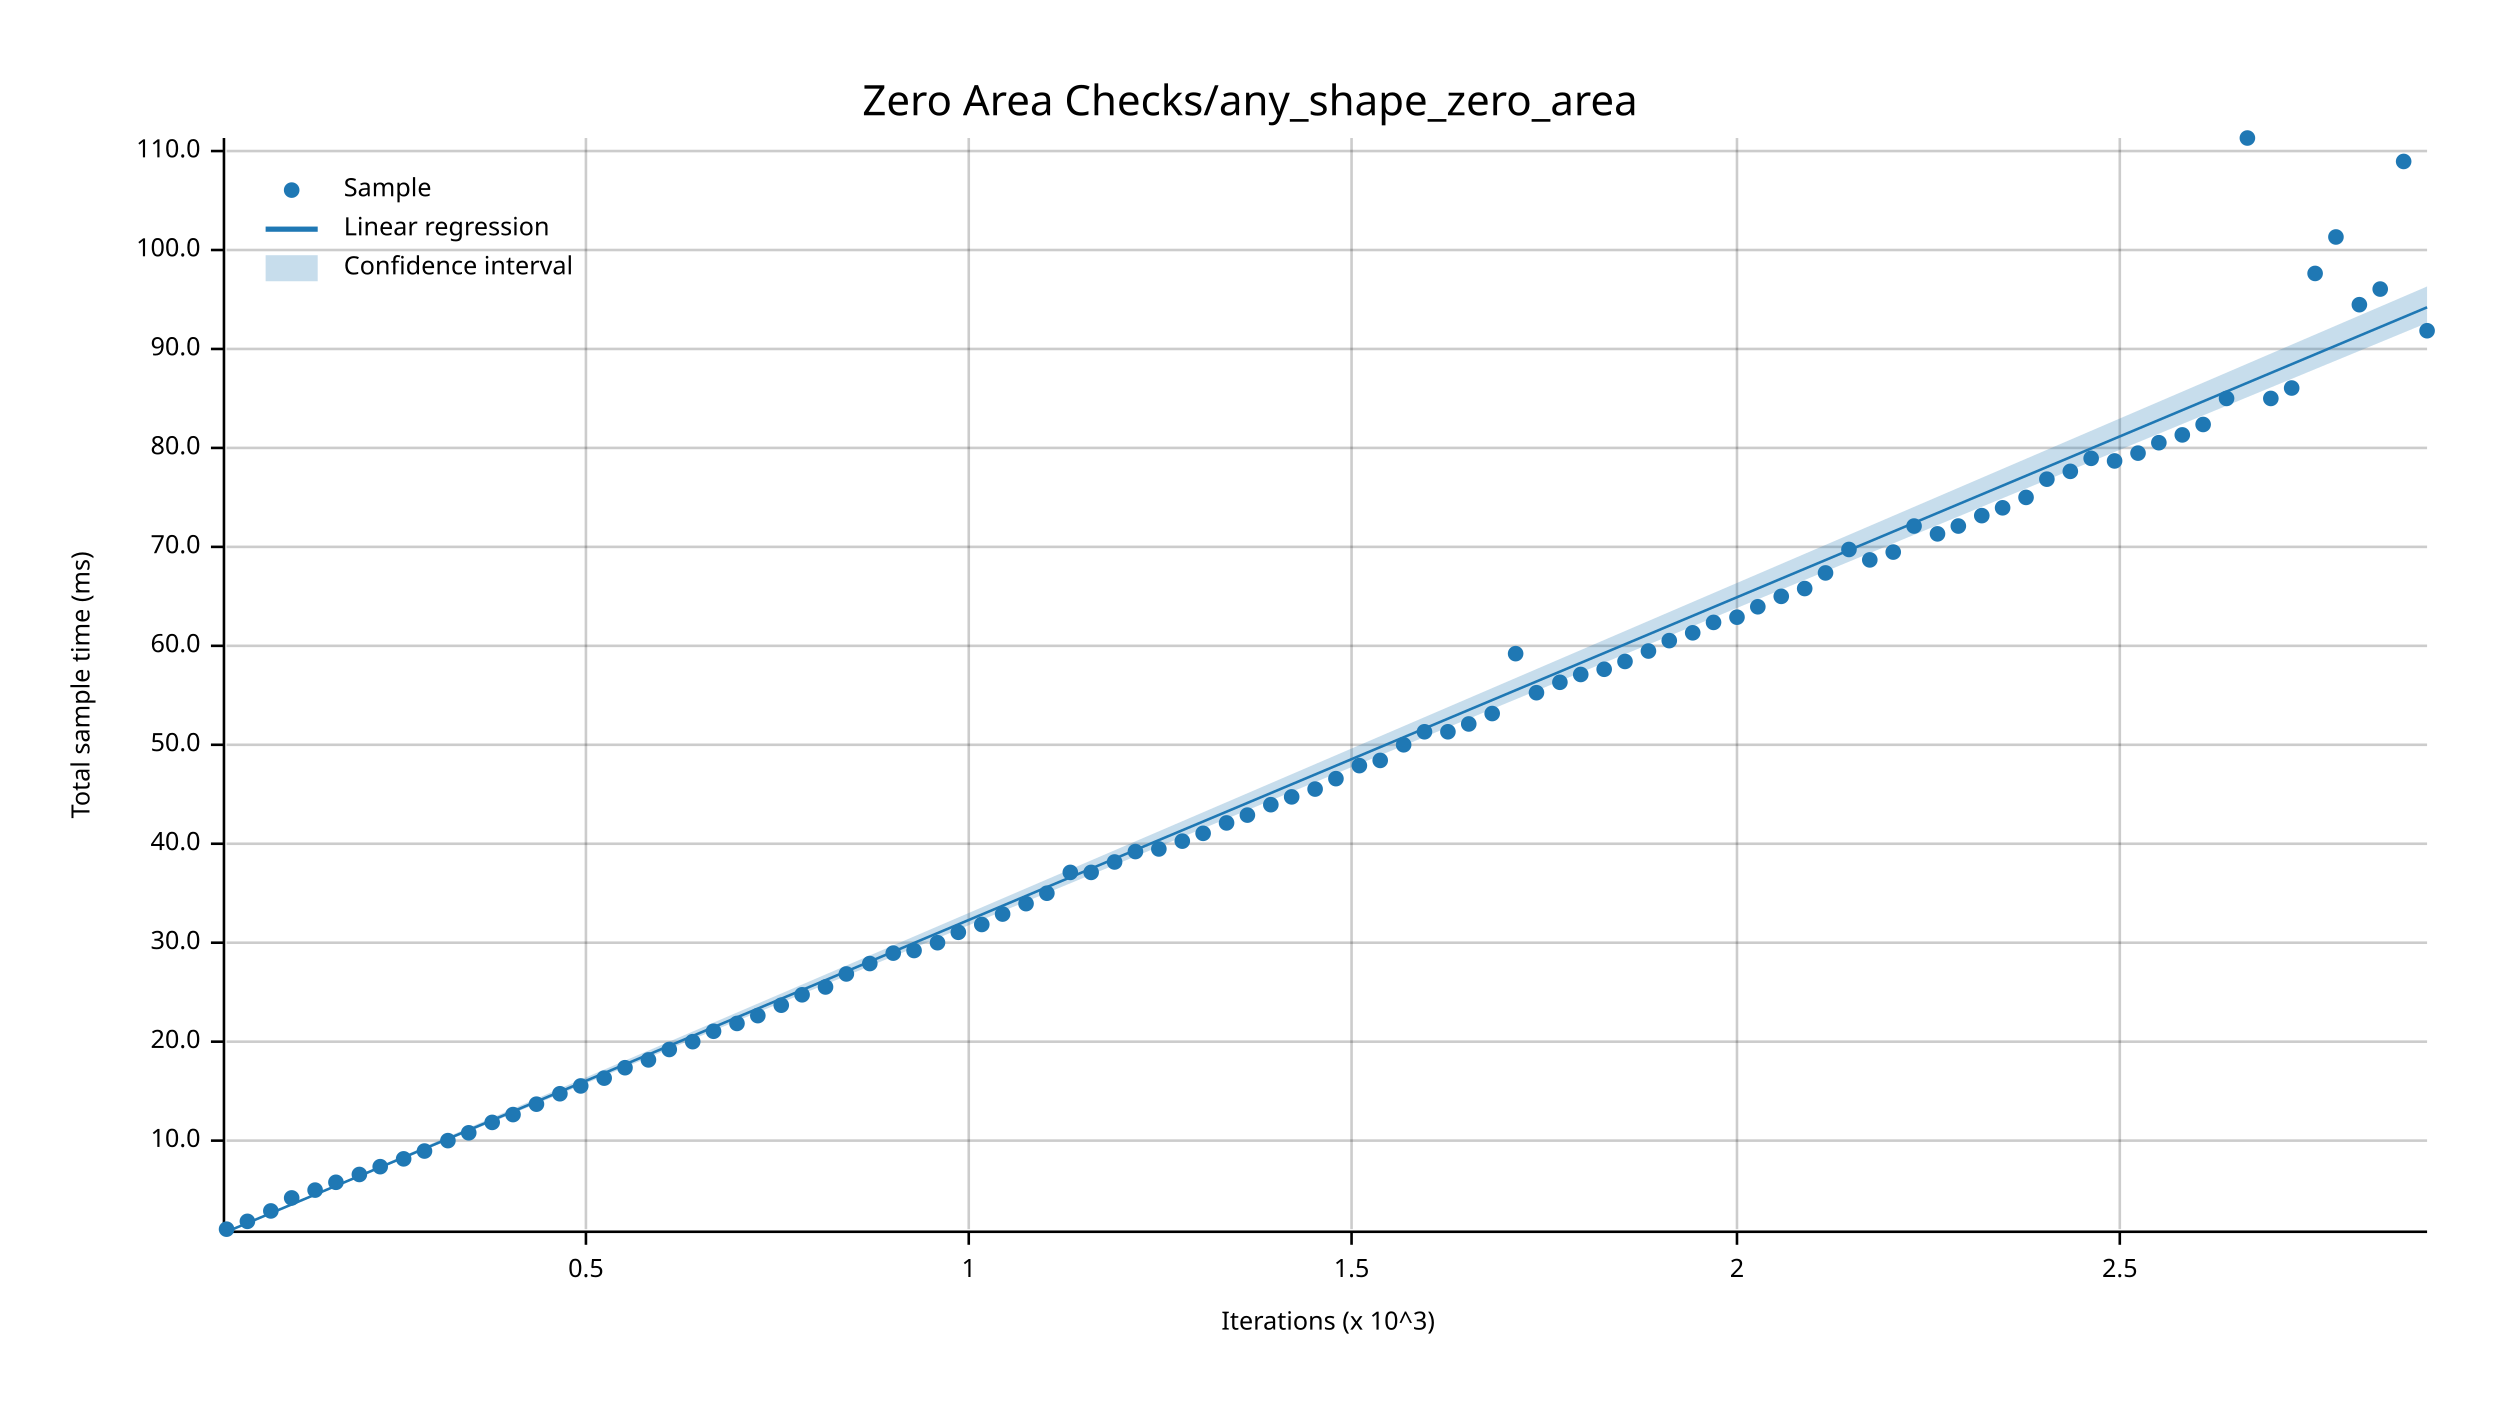
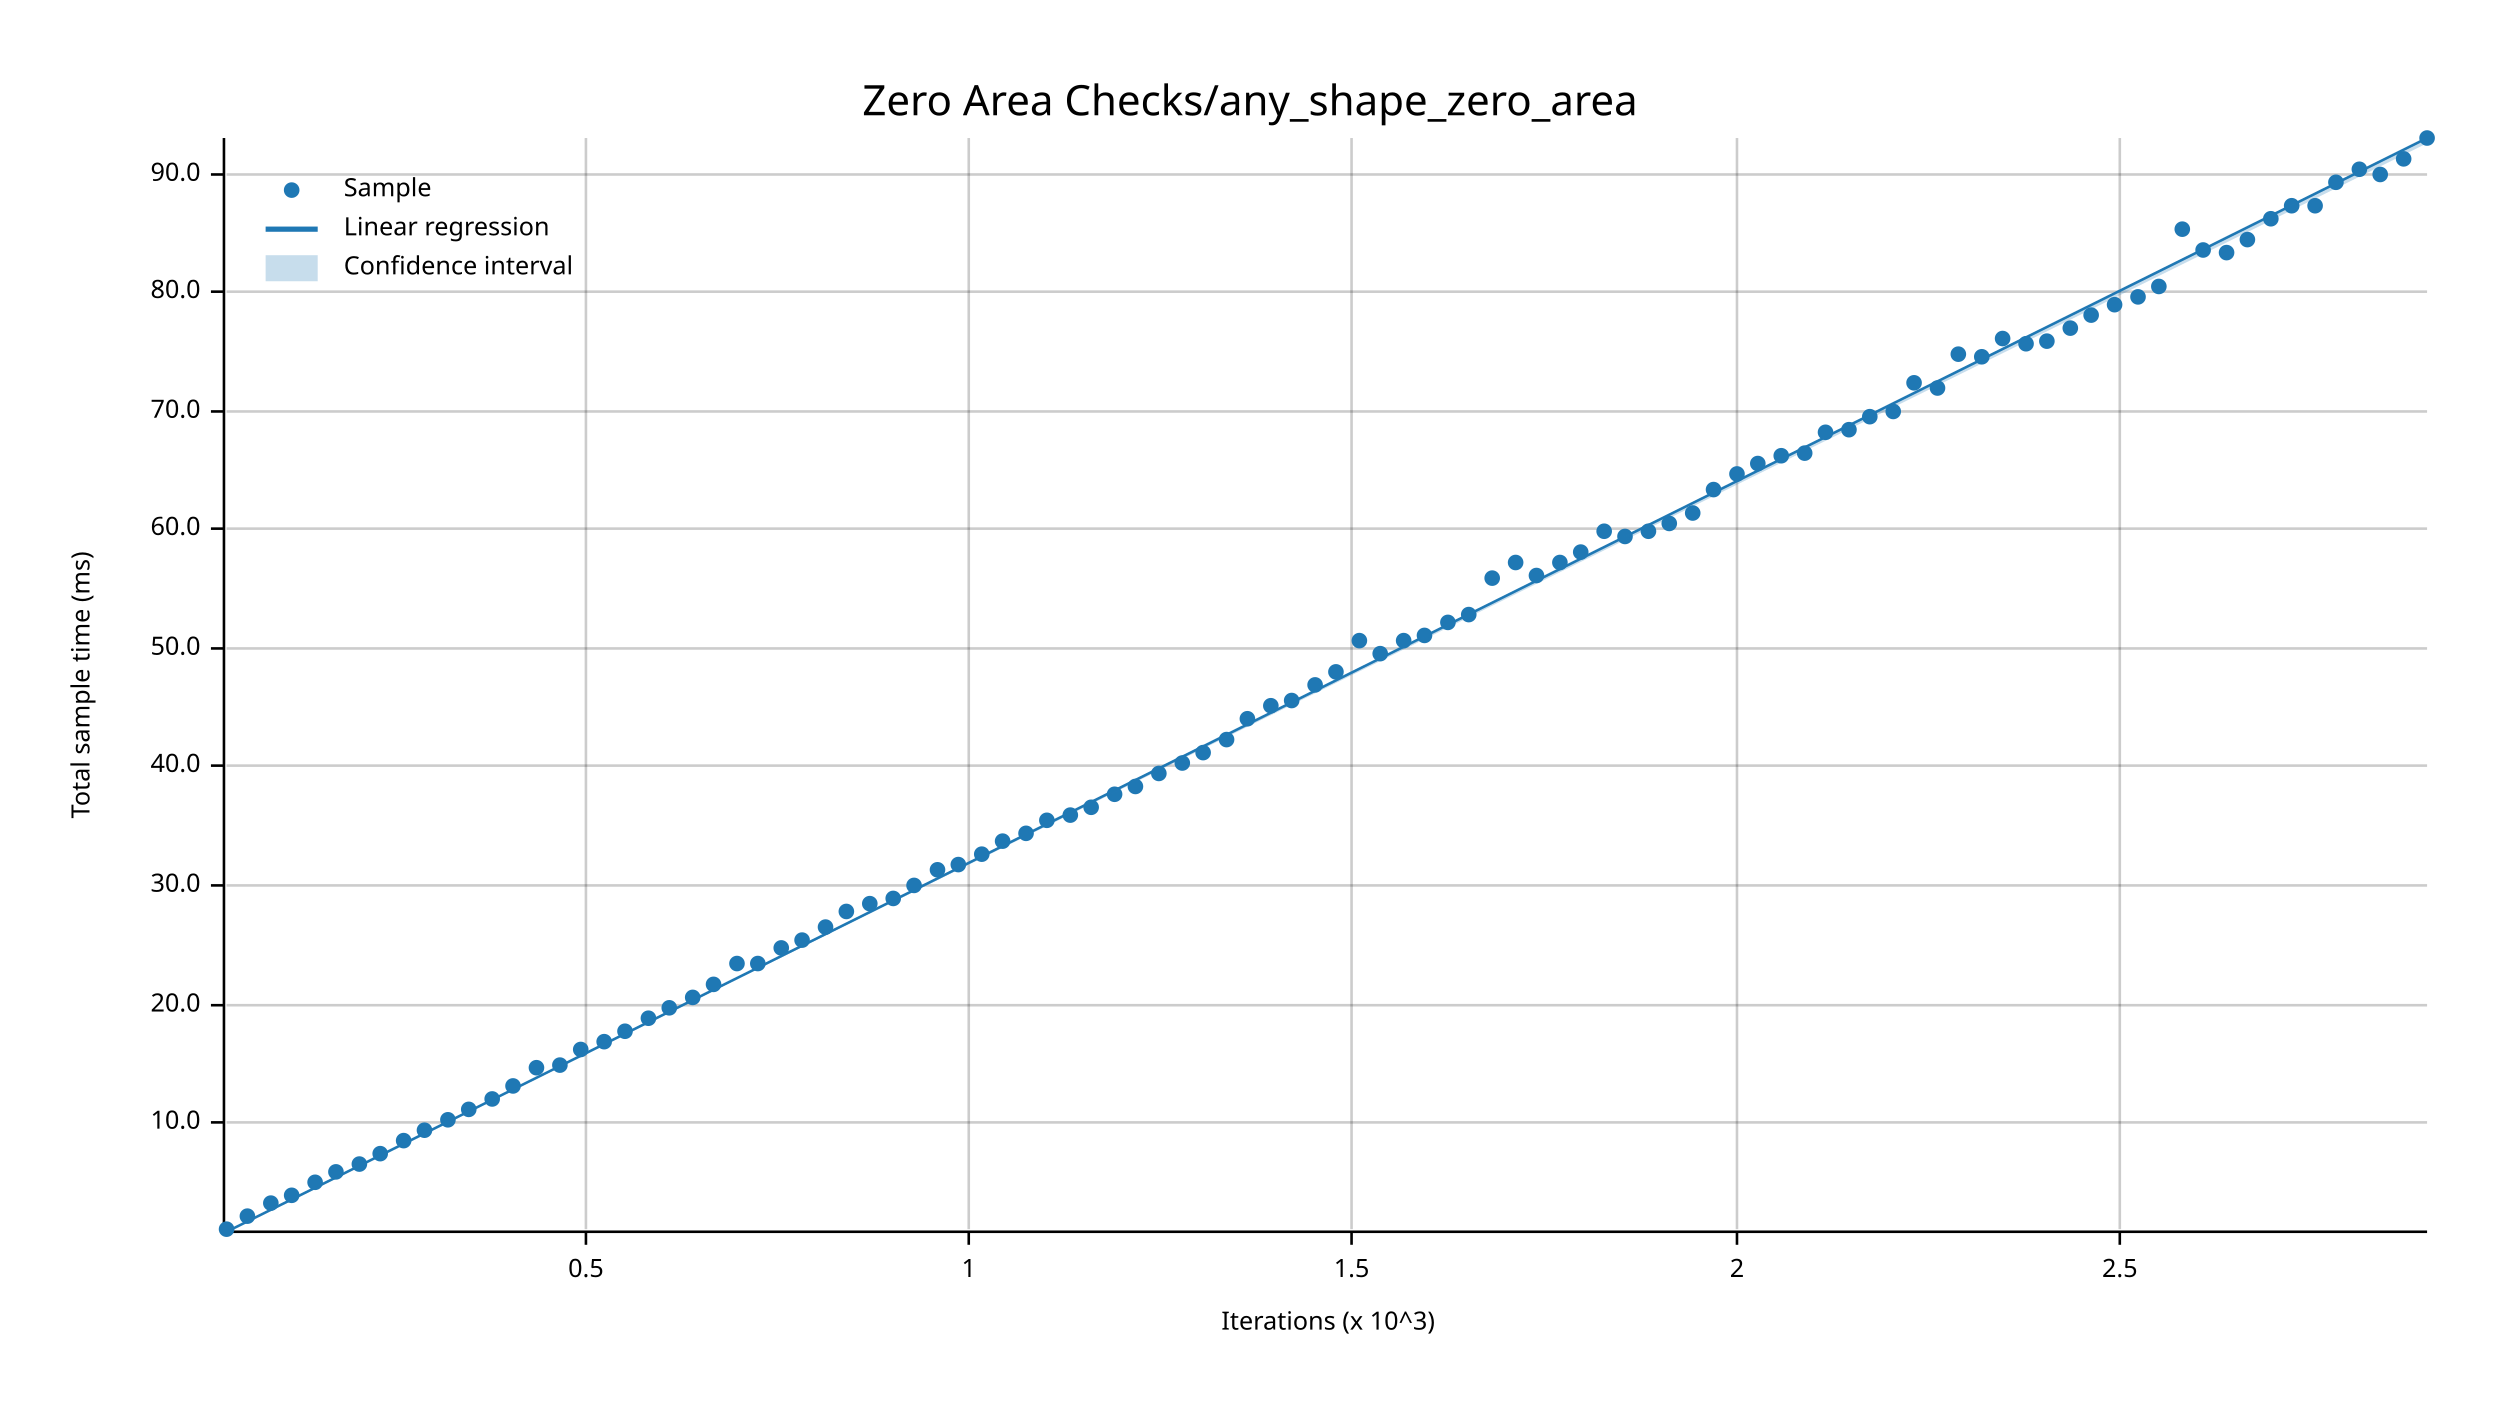
<svg xmlns="http://www.w3.org/2000/svg" width="960" height="540" viewBox="0 0 960 540">
  <text x="480" y="32" dy="0.76em" text-anchor="middle" font-family="sans-serif" font-size="16.129" opacity="1" fill="#000000">
Zero Area Checks/any_shape_zero_area
</text>
  <text x="27" y="263" dy="0.76em" text-anchor="middle" font-family="sans-serif" font-size="9.677" opacity="1" fill="#000000" transform="rotate(270, 27, 263)">
Total sample time (ms)
</text>
  <text x="510" y="513" dy="-0.5ex" text-anchor="middle" font-family="sans-serif" font-size="9.677" opacity="1" fill="#000000">
Iterations (x 10^3)
</text>
  <line opacity="0.2" stroke="#000000" stroke-width="1" x1="225" y1="472" x2="225" y2="53" />
  <line opacity="0.2" stroke="#000000" stroke-width="1" x1="372" y1="472" x2="372" y2="53" />
  <line opacity="0.2" stroke="#000000" stroke-width="1" x1="519" y1="472" x2="519" y2="53" />
  <line opacity="0.2" stroke="#000000" stroke-width="1" x1="667" y1="472" x2="667" y2="53" />
  <line opacity="0.2" stroke="#000000" stroke-width="1" x1="814" y1="472" x2="814" y2="53" />
-   <line opacity="0.2" stroke="#000000" stroke-width="1" x1="87" y1="438" x2="932" y2="438" />
-   <line opacity="0.2" stroke="#000000" stroke-width="1" x1="87" y1="400" x2="932" y2="400" />
-   <line opacity="0.2" stroke="#000000" stroke-width="1" x1="87" y1="362" x2="932" y2="362" />
-   <line opacity="0.2" stroke="#000000" stroke-width="1" x1="87" y1="324" x2="932" y2="324" />
-   <line opacity="0.2" stroke="#000000" stroke-width="1" x1="87" y1="286" x2="932" y2="286" />
-   <line opacity="0.2" stroke="#000000" stroke-width="1" x1="87" y1="248" x2="932" y2="248" />
-   <line opacity="0.2" stroke="#000000" stroke-width="1" x1="87" y1="210" x2="932" y2="210" />
-   <line opacity="0.2" stroke="#000000" stroke-width="1" x1="87" y1="172" x2="932" y2="172" />
-   <line opacity="0.2" stroke="#000000" stroke-width="1" x1="87" y1="134" x2="932" y2="134" />
-   <line opacity="0.2" stroke="#000000" stroke-width="1" x1="87" y1="96" x2="932" y2="96" />
-   <line opacity="0.2" stroke="#000000" stroke-width="1" x1="87" y1="58" x2="932" y2="58" />
+   <line opacity="0.2" stroke="#000000" stroke-width="1" x1="87" y1="431" x2="932" y2="431" />
+   <line opacity="0.2" stroke="#000000" stroke-width="1" x1="87" y1="386" x2="932" y2="386" />
+   <line opacity="0.2" stroke="#000000" stroke-width="1" x1="87" y1="340" x2="932" y2="340" />
+   <line opacity="0.2" stroke="#000000" stroke-width="1" x1="87" y1="294" x2="932" y2="294" />
+   <line opacity="0.2" stroke="#000000" stroke-width="1" x1="87" y1="249" x2="932" y2="249" />
+   <line opacity="0.2" stroke="#000000" stroke-width="1" x1="87" y1="203" x2="932" y2="203" />
+   <line opacity="0.2" stroke="#000000" stroke-width="1" x1="87" y1="158" x2="932" y2="158" />
+   <line opacity="0.2" stroke="#000000" stroke-width="1" x1="87" y1="112" x2="932" y2="112" />
+   <line opacity="0.2" stroke="#000000" stroke-width="1" x1="87" y1="67" x2="932" y2="67" />
  <polyline fill="none" opacity="1" stroke="#000000" stroke-width="1" points="86,53 86,472 " />
-   <text x="77" y="438" dy="0.5ex" text-anchor="end" font-family="sans-serif" font-size="9.677" opacity="1" fill="#000000">
+   <text x="77" y="431" dy="0.5ex" text-anchor="end" font-family="sans-serif" font-size="9.677" opacity="1" fill="#000000">
10.0
</text>
-   <polyline fill="none" opacity="1" stroke="#000000" stroke-width="1" points="81,438 86,438 " />
-   <text x="77" y="400" dy="0.5ex" text-anchor="end" font-family="sans-serif" font-size="9.677" opacity="1" fill="#000000">
+   <polyline fill="none" opacity="1" stroke="#000000" stroke-width="1" points="81,431 86,431 " />
+   <text x="77" y="386" dy="0.5ex" text-anchor="end" font-family="sans-serif" font-size="9.677" opacity="1" fill="#000000">
20.0
</text>
-   <polyline fill="none" opacity="1" stroke="#000000" stroke-width="1" points="81,400 86,400 " />
-   <text x="77" y="362" dy="0.5ex" text-anchor="end" font-family="sans-serif" font-size="9.677" opacity="1" fill="#000000">
+   <polyline fill="none" opacity="1" stroke="#000000" stroke-width="1" points="81,386 86,386 " />
+   <text x="77" y="340" dy="0.5ex" text-anchor="end" font-family="sans-serif" font-size="9.677" opacity="1" fill="#000000">
30.0
</text>
-   <polyline fill="none" opacity="1" stroke="#000000" stroke-width="1" points="81,362 86,362 " />
-   <text x="77" y="324" dy="0.5ex" text-anchor="end" font-family="sans-serif" font-size="9.677" opacity="1" fill="#000000">
+   <polyline fill="none" opacity="1" stroke="#000000" stroke-width="1" points="81,340 86,340 " />
+   <text x="77" y="294" dy="0.5ex" text-anchor="end" font-family="sans-serif" font-size="9.677" opacity="1" fill="#000000">
40.0
</text>
-   <polyline fill="none" opacity="1" stroke="#000000" stroke-width="1" points="81,324 86,324 " />
-   <text x="77" y="286" dy="0.5ex" text-anchor="end" font-family="sans-serif" font-size="9.677" opacity="1" fill="#000000">
+   <polyline fill="none" opacity="1" stroke="#000000" stroke-width="1" points="81,294 86,294 " />
+   <text x="77" y="249" dy="0.5ex" text-anchor="end" font-family="sans-serif" font-size="9.677" opacity="1" fill="#000000">
50.0
</text>
-   <polyline fill="none" opacity="1" stroke="#000000" stroke-width="1" points="81,286 86,286 " />
-   <text x="77" y="248" dy="0.5ex" text-anchor="end" font-family="sans-serif" font-size="9.677" opacity="1" fill="#000000">
+   <polyline fill="none" opacity="1" stroke="#000000" stroke-width="1" points="81,249 86,249 " />
+   <text x="77" y="203" dy="0.5ex" text-anchor="end" font-family="sans-serif" font-size="9.677" opacity="1" fill="#000000">
60.0
</text>
-   <polyline fill="none" opacity="1" stroke="#000000" stroke-width="1" points="81,248 86,248 " />
-   <text x="77" y="210" dy="0.5ex" text-anchor="end" font-family="sans-serif" font-size="9.677" opacity="1" fill="#000000">
+   <polyline fill="none" opacity="1" stroke="#000000" stroke-width="1" points="81,203 86,203 " />
+   <text x="77" y="158" dy="0.5ex" text-anchor="end" font-family="sans-serif" font-size="9.677" opacity="1" fill="#000000">
70.0
</text>
-   <polyline fill="none" opacity="1" stroke="#000000" stroke-width="1" points="81,210 86,210 " />
-   <text x="77" y="172" dy="0.5ex" text-anchor="end" font-family="sans-serif" font-size="9.677" opacity="1" fill="#000000">
+   <polyline fill="none" opacity="1" stroke="#000000" stroke-width="1" points="81,158 86,158 " />
+   <text x="77" y="112" dy="0.5ex" text-anchor="end" font-family="sans-serif" font-size="9.677" opacity="1" fill="#000000">
80.0
</text>
-   <polyline fill="none" opacity="1" stroke="#000000" stroke-width="1" points="81,172 86,172 " />
-   <text x="77" y="134" dy="0.5ex" text-anchor="end" font-family="sans-serif" font-size="9.677" opacity="1" fill="#000000">
+   <polyline fill="none" opacity="1" stroke="#000000" stroke-width="1" points="81,112 86,112 " />
+   <text x="77" y="67" dy="0.5ex" text-anchor="end" font-family="sans-serif" font-size="9.677" opacity="1" fill="#000000">
90.0
</text>
-   <polyline fill="none" opacity="1" stroke="#000000" stroke-width="1" points="81,134 86,134 " />
-   <text x="77" y="96" dy="0.5ex" text-anchor="end" font-family="sans-serif" font-size="9.677" opacity="1" fill="#000000">
- 100.0
- </text>
-   <polyline fill="none" opacity="1" stroke="#000000" stroke-width="1" points="81,96 86,96 " />
-   <text x="77" y="58" dy="0.5ex" text-anchor="end" font-family="sans-serif" font-size="9.677" opacity="1" fill="#000000">
- 110.0
- </text>
-   <polyline fill="none" opacity="1" stroke="#000000" stroke-width="1" points="81,58 86,58 " />
+   <polyline fill="none" opacity="1" stroke="#000000" stroke-width="1" points="81,67 86,67 " />
  <polyline fill="none" opacity="1" stroke="#000000" stroke-width="1" points="87,473 932,473 " />
  <text x="225" y="483" dy="0.76em" text-anchor="middle" font-family="sans-serif" font-size="9.677" opacity="1" fill="#000000">
0.5
</text>
  <polyline fill="none" opacity="1" stroke="#000000" stroke-width="1" points="225,473 225,478 " />
  <text x="372" y="483" dy="0.76em" text-anchor="middle" font-family="sans-serif" font-size="9.677" opacity="1" fill="#000000">
1
</text>
  <polyline fill="none" opacity="1" stroke="#000000" stroke-width="1" points="372,473 372,478 " />
  <text x="519" y="483" dy="0.76em" text-anchor="middle" font-family="sans-serif" font-size="9.677" opacity="1" fill="#000000">
1.5
</text>
  <polyline fill="none" opacity="1" stroke="#000000" stroke-width="1" points="519,473 519,478 " />
  <text x="667" y="483" dy="0.76em" text-anchor="middle" font-family="sans-serif" font-size="9.677" opacity="1" fill="#000000">
2
</text>
  <polyline fill="none" opacity="1" stroke="#000000" stroke-width="1" points="667,473 667,478 " />
  <text x="814" y="483" dy="0.76em" text-anchor="middle" font-family="sans-serif" font-size="9.677" opacity="1" fill="#000000">
2.5
</text>
  <polyline fill="none" opacity="1" stroke="#000000" stroke-width="1" points="814,473 814,478 " />
  <circle cx="87" cy="472" r="3" opacity="1" fill="#1F78B4" stroke="none" stroke-width="1" />
-   <circle cx="95" cy="469" r="3" opacity="1" fill="#1F78B4" stroke="none" stroke-width="1" />
-   <circle cx="104" cy="465" r="3" opacity="1" fill="#1F78B4" stroke="none" stroke-width="1" />
-   <circle cx="112" cy="460" r="3" opacity="1" fill="#1F78B4" stroke="none" stroke-width="1" />
-   <circle cx="121" cy="457" r="3" opacity="1" fill="#1F78B4" stroke="none" stroke-width="1" />
-   <circle cx="129" cy="454" r="3" opacity="1" fill="#1F78B4" stroke="none" stroke-width="1" />
-   <circle cx="138" cy="451" r="3" opacity="1" fill="#1F78B4" stroke="none" stroke-width="1" />
-   <circle cx="146" cy="448" r="3" opacity="1" fill="#1F78B4" stroke="none" stroke-width="1" />
-   <circle cx="155" cy="445" r="3" opacity="1" fill="#1F78B4" stroke="none" stroke-width="1" />
-   <circle cx="163" cy="442" r="3" opacity="1" fill="#1F78B4" stroke="none" stroke-width="1" />
-   <circle cx="172" cy="438" r="3" opacity="1" fill="#1F78B4" stroke="none" stroke-width="1" />
-   <circle cx="180" cy="435" r="3" opacity="1" fill="#1F78B4" stroke="none" stroke-width="1" />
-   <circle cx="189" cy="431" r="3" opacity="1" fill="#1F78B4" stroke="none" stroke-width="1" />
-   <circle cx="197" cy="428" r="3" opacity="1" fill="#1F78B4" stroke="none" stroke-width="1" />
-   <circle cx="206" cy="424" r="3" opacity="1" fill="#1F78B4" stroke="none" stroke-width="1" />
-   <circle cx="215" cy="420" r="3" opacity="1" fill="#1F78B4" stroke="none" stroke-width="1" />
-   <circle cx="223" cy="417" r="3" opacity="1" fill="#1F78B4" stroke="none" stroke-width="1" />
-   <circle cx="232" cy="414" r="3" opacity="1" fill="#1F78B4" stroke="none" stroke-width="1" />
-   <circle cx="240" cy="410" r="3" opacity="1" fill="#1F78B4" stroke="none" stroke-width="1" />
-   <circle cx="249" cy="407" r="3" opacity="1" fill="#1F78B4" stroke="none" stroke-width="1" />
-   <circle cx="257" cy="403" r="3" opacity="1" fill="#1F78B4" stroke="none" stroke-width="1" />
-   <circle cx="266" cy="400" r="3" opacity="1" fill="#1F78B4" stroke="none" stroke-width="1" />
-   <circle cx="274" cy="396" r="3" opacity="1" fill="#1F78B4" stroke="none" stroke-width="1" />
-   <circle cx="283" cy="393" r="3" opacity="1" fill="#1F78B4" stroke="none" stroke-width="1" />
-   <circle cx="291" cy="390" r="3" opacity="1" fill="#1F78B4" stroke="none" stroke-width="1" />
-   <circle cx="300" cy="386" r="3" opacity="1" fill="#1F78B4" stroke="none" stroke-width="1" />
-   <circle cx="308" cy="382" r="3" opacity="1" fill="#1F78B4" stroke="none" stroke-width="1" />
-   <circle cx="317" cy="379" r="3" opacity="1" fill="#1F78B4" stroke="none" stroke-width="1" />
-   <circle cx="325" cy="374" r="3" opacity="1" fill="#1F78B4" stroke="none" stroke-width="1" />
-   <circle cx="334" cy="370" r="3" opacity="1" fill="#1F78B4" stroke="none" stroke-width="1" />
-   <circle cx="343" cy="366" r="3" opacity="1" fill="#1F78B4" stroke="none" stroke-width="1" />
-   <circle cx="351" cy="365" r="3" opacity="1" fill="#1F78B4" stroke="none" stroke-width="1" />
-   <circle cx="360" cy="362" r="3" opacity="1" fill="#1F78B4" stroke="none" stroke-width="1" />
-   <circle cx="368" cy="358" r="3" opacity="1" fill="#1F78B4" stroke="none" stroke-width="1" />
-   <circle cx="377" cy="355" r="3" opacity="1" fill="#1F78B4" stroke="none" stroke-width="1" />
-   <circle cx="385" cy="351" r="3" opacity="1" fill="#1F78B4" stroke="none" stroke-width="1" />
-   <circle cx="394" cy="347" r="3" opacity="1" fill="#1F78B4" stroke="none" stroke-width="1" />
-   <circle cx="402" cy="343" r="3" opacity="1" fill="#1F78B4" stroke="none" stroke-width="1" />
-   <circle cx="411" cy="335" r="3" opacity="1" fill="#1F78B4" stroke="none" stroke-width="1" />
-   <circle cx="419" cy="335" r="3" opacity="1" fill="#1F78B4" stroke="none" stroke-width="1" />
-   <circle cx="428" cy="331" r="3" opacity="1" fill="#1F78B4" stroke="none" stroke-width="1" />
-   <circle cx="436" cy="327" r="3" opacity="1" fill="#1F78B4" stroke="none" stroke-width="1" />
-   <circle cx="445" cy="326" r="3" opacity="1" fill="#1F78B4" stroke="none" stroke-width="1" />
-   <circle cx="454" cy="323" r="3" opacity="1" fill="#1F78B4" stroke="none" stroke-width="1" />
-   <circle cx="462" cy="320" r="3" opacity="1" fill="#1F78B4" stroke="none" stroke-width="1" />
-   <circle cx="471" cy="316" r="3" opacity="1" fill="#1F78B4" stroke="none" stroke-width="1" />
-   <circle cx="479" cy="313" r="3" opacity="1" fill="#1F78B4" stroke="none" stroke-width="1" />
-   <circle cx="488" cy="309" r="3" opacity="1" fill="#1F78B4" stroke="none" stroke-width="1" />
-   <circle cx="496" cy="306" r="3" opacity="1" fill="#1F78B4" stroke="none" stroke-width="1" />
-   <circle cx="505" cy="303" r="3" opacity="1" fill="#1F78B4" stroke="none" stroke-width="1" />
-   <circle cx="513" cy="299" r="3" opacity="1" fill="#1F78B4" stroke="none" stroke-width="1" />
-   <circle cx="522" cy="294" r="3" opacity="1" fill="#1F78B4" stroke="none" stroke-width="1" />
-   <circle cx="530" cy="292" r="3" opacity="1" fill="#1F78B4" stroke="none" stroke-width="1" />
-   <circle cx="539" cy="286" r="3" opacity="1" fill="#1F78B4" stroke="none" stroke-width="1" />
-   <circle cx="547" cy="281" r="3" opacity="1" fill="#1F78B4" stroke="none" stroke-width="1" />
-   <circle cx="556" cy="281" r="3" opacity="1" fill="#1F78B4" stroke="none" stroke-width="1" />
-   <circle cx="564" cy="278" r="3" opacity="1" fill="#1F78B4" stroke="none" stroke-width="1" />
-   <circle cx="573" cy="274" r="3" opacity="1" fill="#1F78B4" stroke="none" stroke-width="1" />
-   <circle cx="582" cy="251" r="3" opacity="1" fill="#1F78B4" stroke="none" stroke-width="1" />
-   <circle cx="590" cy="266" r="3" opacity="1" fill="#1F78B4" stroke="none" stroke-width="1" />
-   <circle cx="599" cy="262" r="3" opacity="1" fill="#1F78B4" stroke="none" stroke-width="1" />
-   <circle cx="607" cy="259" r="3" opacity="1" fill="#1F78B4" stroke="none" stroke-width="1" />
-   <circle cx="616" cy="257" r="3" opacity="1" fill="#1F78B4" stroke="none" stroke-width="1" />
-   <circle cx="624" cy="254" r="3" opacity="1" fill="#1F78B4" stroke="none" stroke-width="1" />
-   <circle cx="633" cy="250" r="3" opacity="1" fill="#1F78B4" stroke="none" stroke-width="1" />
-   <circle cx="641" cy="246" r="3" opacity="1" fill="#1F78B4" stroke="none" stroke-width="1" />
-   <circle cx="650" cy="243" r="3" opacity="1" fill="#1F78B4" stroke="none" stroke-width="1" />
-   <circle cx="658" cy="239" r="3" opacity="1" fill="#1F78B4" stroke="none" stroke-width="1" />
-   <circle cx="667" cy="237" r="3" opacity="1" fill="#1F78B4" stroke="none" stroke-width="1" />
-   <circle cx="675" cy="233" r="3" opacity="1" fill="#1F78B4" stroke="none" stroke-width="1" />
-   <circle cx="684" cy="229" r="3" opacity="1" fill="#1F78B4" stroke="none" stroke-width="1" />
-   <circle cx="693" cy="226" r="3" opacity="1" fill="#1F78B4" stroke="none" stroke-width="1" />
-   <circle cx="701" cy="220" r="3" opacity="1" fill="#1F78B4" stroke="none" stroke-width="1" />
-   <circle cx="710" cy="211" r="3" opacity="1" fill="#1F78B4" stroke="none" stroke-width="1" />
-   <circle cx="718" cy="215" r="3" opacity="1" fill="#1F78B4" stroke="none" stroke-width="1" />
-   <circle cx="727" cy="212" r="3" opacity="1" fill="#1F78B4" stroke="none" stroke-width="1" />
-   <circle cx="735" cy="202" r="3" opacity="1" fill="#1F78B4" stroke="none" stroke-width="1" />
-   <circle cx="744" cy="205" r="3" opacity="1" fill="#1F78B4" stroke="none" stroke-width="1" />
-   <circle cx="752" cy="202" r="3" opacity="1" fill="#1F78B4" stroke="none" stroke-width="1" />
-   <circle cx="761" cy="198" r="3" opacity="1" fill="#1F78B4" stroke="none" stroke-width="1" />
-   <circle cx="769" cy="195" r="3" opacity="1" fill="#1F78B4" stroke="none" stroke-width="1" />
-   <circle cx="778" cy="191" r="3" opacity="1" fill="#1F78B4" stroke="none" stroke-width="1" />
-   <circle cx="786" cy="184" r="3" opacity="1" fill="#1F78B4" stroke="none" stroke-width="1" />
-   <circle cx="795" cy="181" r="3" opacity="1" fill="#1F78B4" stroke="none" stroke-width="1" />
-   <circle cx="803" cy="176" r="3" opacity="1" fill="#1F78B4" stroke="none" stroke-width="1" />
-   <circle cx="812" cy="177" r="3" opacity="1" fill="#1F78B4" stroke="none" stroke-width="1" />
-   <circle cx="821" cy="174" r="3" opacity="1" fill="#1F78B4" stroke="none" stroke-width="1" />
-   <circle cx="829" cy="170" r="3" opacity="1" fill="#1F78B4" stroke="none" stroke-width="1" />
-   <circle cx="838" cy="167" r="3" opacity="1" fill="#1F78B4" stroke="none" stroke-width="1" />
-   <circle cx="846" cy="163" r="3" opacity="1" fill="#1F78B4" stroke="none" stroke-width="1" />
-   <circle cx="855" cy="153" r="3" opacity="1" fill="#1F78B4" stroke="none" stroke-width="1" />
-   <circle cx="863" cy="53" r="3" opacity="1" fill="#1F78B4" stroke="none" stroke-width="1" />
-   <circle cx="872" cy="153" r="3" opacity="1" fill="#1F78B4" stroke="none" stroke-width="1" />
-   <circle cx="880" cy="149" r="3" opacity="1" fill="#1F78B4" stroke="none" stroke-width="1" />
-   <circle cx="889" cy="105" r="3" opacity="1" fill="#1F78B4" stroke="none" stroke-width="1" />
-   <circle cx="897" cy="91" r="3" opacity="1" fill="#1F78B4" stroke="none" stroke-width="1" />
-   <circle cx="906" cy="117" r="3" opacity="1" fill="#1F78B4" stroke="none" stroke-width="1" />
-   <circle cx="914" cy="111" r="3" opacity="1" fill="#1F78B4" stroke="none" stroke-width="1" />
-   <circle cx="923" cy="62" r="3" opacity="1" fill="#1F78B4" stroke="none" stroke-width="1" />
-   <circle cx="932" cy="127" r="3" opacity="1" fill="#1F78B4" stroke="none" stroke-width="1" />
-   <polyline fill="none" opacity="1" stroke="#1F78B4" stroke-width="1" points="87,473 932,118 " />
-   <polygon opacity="0.25" fill="#1F78B4" points="87,473 932,124 932,110 " />
+   <circle cx="95" cy="467" r="3" opacity="1" fill="#1F78B4" stroke="none" stroke-width="1" />
+   <circle cx="104" cy="462" r="3" opacity="1" fill="#1F78B4" stroke="none" stroke-width="1" />
+   <circle cx="112" cy="459" r="3" opacity="1" fill="#1F78B4" stroke="none" stroke-width="1" />
+   <circle cx="121" cy="454" r="3" opacity="1" fill="#1F78B4" stroke="none" stroke-width="1" />
+   <circle cx="129" cy="450" r="3" opacity="1" fill="#1F78B4" stroke="none" stroke-width="1" />
+   <circle cx="138" cy="447" r="3" opacity="1" fill="#1F78B4" stroke="none" stroke-width="1" />
+   <circle cx="146" cy="443" r="3" opacity="1" fill="#1F78B4" stroke="none" stroke-width="1" />
+   <circle cx="155" cy="438" r="3" opacity="1" fill="#1F78B4" stroke="none" stroke-width="1" />
+   <circle cx="163" cy="434" r="3" opacity="1" fill="#1F78B4" stroke="none" stroke-width="1" />
+   <circle cx="172" cy="430" r="3" opacity="1" fill="#1F78B4" stroke="none" stroke-width="1" />
+   <circle cx="180" cy="426" r="3" opacity="1" fill="#1F78B4" stroke="none" stroke-width="1" />
+   <circle cx="189" cy="422" r="3" opacity="1" fill="#1F78B4" stroke="none" stroke-width="1" />
+   <circle cx="197" cy="417" r="3" opacity="1" fill="#1F78B4" stroke="none" stroke-width="1" />
+   <circle cx="206" cy="410" r="3" opacity="1" fill="#1F78B4" stroke="none" stroke-width="1" />
+   <circle cx="215" cy="409" r="3" opacity="1" fill="#1F78B4" stroke="none" stroke-width="1" />
+   <circle cx="223" cy="403" r="3" opacity="1" fill="#1F78B4" stroke="none" stroke-width="1" />
+   <circle cx="232" cy="400" r="3" opacity="1" fill="#1F78B4" stroke="none" stroke-width="1" />
+   <circle cx="240" cy="396" r="3" opacity="1" fill="#1F78B4" stroke="none" stroke-width="1" />
+   <circle cx="249" cy="391" r="3" opacity="1" fill="#1F78B4" stroke="none" stroke-width="1" />
+   <circle cx="257" cy="387" r="3" opacity="1" fill="#1F78B4" stroke="none" stroke-width="1" />
+   <circle cx="266" cy="383" r="3" opacity="1" fill="#1F78B4" stroke="none" stroke-width="1" />
+   <circle cx="274" cy="378" r="3" opacity="1" fill="#1F78B4" stroke="none" stroke-width="1" />
+   <circle cx="283" cy="370" r="3" opacity="1" fill="#1F78B4" stroke="none" stroke-width="1" />
+   <circle cx="291" cy="370" r="3" opacity="1" fill="#1F78B4" stroke="none" stroke-width="1" />
+   <circle cx="300" cy="364" r="3" opacity="1" fill="#1F78B4" stroke="none" stroke-width="1" />
+   <circle cx="308" cy="361" r="3" opacity="1" fill="#1F78B4" stroke="none" stroke-width="1" />
+   <circle cx="317" cy="356" r="3" opacity="1" fill="#1F78B4" stroke="none" stroke-width="1" />
+   <circle cx="325" cy="350" r="3" opacity="1" fill="#1F78B4" stroke="none" stroke-width="1" />
+   <circle cx="334" cy="347" r="3" opacity="1" fill="#1F78B4" stroke="none" stroke-width="1" />
+   <circle cx="343" cy="345" r="3" opacity="1" fill="#1F78B4" stroke="none" stroke-width="1" />
+   <circle cx="351" cy="340" r="3" opacity="1" fill="#1F78B4" stroke="none" stroke-width="1" />
+   <circle cx="360" cy="334" r="3" opacity="1" fill="#1F78B4" stroke="none" stroke-width="1" />
+   <circle cx="368" cy="332" r="3" opacity="1" fill="#1F78B4" stroke="none" stroke-width="1" />
+   <circle cx="377" cy="328" r="3" opacity="1" fill="#1F78B4" stroke="none" stroke-width="1" />
+   <circle cx="385" cy="323" r="3" opacity="1" fill="#1F78B4" stroke="none" stroke-width="1" />
+   <circle cx="394" cy="320" r="3" opacity="1" fill="#1F78B4" stroke="none" stroke-width="1" />
+   <circle cx="402" cy="315" r="3" opacity="1" fill="#1F78B4" stroke="none" stroke-width="1" />
+   <circle cx="411" cy="313" r="3" opacity="1" fill="#1F78B4" stroke="none" stroke-width="1" />
+   <circle cx="419" cy="310" r="3" opacity="1" fill="#1F78B4" stroke="none" stroke-width="1" />
+   <circle cx="428" cy="305" r="3" opacity="1" fill="#1F78B4" stroke="none" stroke-width="1" />
+   <circle cx="436" cy="302" r="3" opacity="1" fill="#1F78B4" stroke="none" stroke-width="1" />
+   <circle cx="445" cy="297" r="3" opacity="1" fill="#1F78B4" stroke="none" stroke-width="1" />
+   <circle cx="454" cy="293" r="3" opacity="1" fill="#1F78B4" stroke="none" stroke-width="1" />
+   <circle cx="462" cy="289" r="3" opacity="1" fill="#1F78B4" stroke="none" stroke-width="1" />
+   <circle cx="471" cy="284" r="3" opacity="1" fill="#1F78B4" stroke="none" stroke-width="1" />
+   <circle cx="479" cy="276" r="3" opacity="1" fill="#1F78B4" stroke="none" stroke-width="1" />
+   <circle cx="488" cy="271" r="3" opacity="1" fill="#1F78B4" stroke="none" stroke-width="1" />
+   <circle cx="496" cy="269" r="3" opacity="1" fill="#1F78B4" stroke="none" stroke-width="1" />
+   <circle cx="505" cy="263" r="3" opacity="1" fill="#1F78B4" stroke="none" stroke-width="1" />
+   <circle cx="513" cy="258" r="3" opacity="1" fill="#1F78B4" stroke="none" stroke-width="1" />
+   <circle cx="522" cy="246" r="3" opacity="1" fill="#1F78B4" stroke="none" stroke-width="1" />
+   <circle cx="530" cy="251" r="3" opacity="1" fill="#1F78B4" stroke="none" stroke-width="1" />
+   <circle cx="539" cy="246" r="3" opacity="1" fill="#1F78B4" stroke="none" stroke-width="1" />
+   <circle cx="547" cy="244" r="3" opacity="1" fill="#1F78B4" stroke="none" stroke-width="1" />
+   <circle cx="556" cy="239" r="3" opacity="1" fill="#1F78B4" stroke="none" stroke-width="1" />
+   <circle cx="564" cy="236" r="3" opacity="1" fill="#1F78B4" stroke="none" stroke-width="1" />
+   <circle cx="573" cy="222" r="3" opacity="1" fill="#1F78B4" stroke="none" stroke-width="1" />
+   <circle cx="582" cy="216" r="3" opacity="1" fill="#1F78B4" stroke="none" stroke-width="1" />
+   <circle cx="590" cy="221" r="3" opacity="1" fill="#1F78B4" stroke="none" stroke-width="1" />
+   <circle cx="599" cy="216" r="3" opacity="1" fill="#1F78B4" stroke="none" stroke-width="1" />
+   <circle cx="607" cy="212" r="3" opacity="1" fill="#1F78B4" stroke="none" stroke-width="1" />
+   <circle cx="616" cy="204" r="3" opacity="1" fill="#1F78B4" stroke="none" stroke-width="1" />
+   <circle cx="624" cy="206" r="3" opacity="1" fill="#1F78B4" stroke="none" stroke-width="1" />
+   <circle cx="633" cy="204" r="3" opacity="1" fill="#1F78B4" stroke="none" stroke-width="1" />
+   <circle cx="641" cy="201" r="3" opacity="1" fill="#1F78B4" stroke="none" stroke-width="1" />
+   <circle cx="650" cy="197" r="3" opacity="1" fill="#1F78B4" stroke="none" stroke-width="1" />
+   <circle cx="658" cy="188" r="3" opacity="1" fill="#1F78B4" stroke="none" stroke-width="1" />
+   <circle cx="667" cy="182" r="3" opacity="1" fill="#1F78B4" stroke="none" stroke-width="1" />
+   <circle cx="675" cy="178" r="3" opacity="1" fill="#1F78B4" stroke="none" stroke-width="1" />
+   <circle cx="684" cy="175" r="3" opacity="1" fill="#1F78B4" stroke="none" stroke-width="1" />
+   <circle cx="693" cy="174" r="3" opacity="1" fill="#1F78B4" stroke="none" stroke-width="1" />
+   <circle cx="701" cy="166" r="3" opacity="1" fill="#1F78B4" stroke="none" stroke-width="1" />
+   <circle cx="710" cy="165" r="3" opacity="1" fill="#1F78B4" stroke="none" stroke-width="1" />
+   <circle cx="718" cy="160" r="3" opacity="1" fill="#1F78B4" stroke="none" stroke-width="1" />
+   <circle cx="727" cy="158" r="3" opacity="1" fill="#1F78B4" stroke="none" stroke-width="1" />
+   <circle cx="735" cy="147" r="3" opacity="1" fill="#1F78B4" stroke="none" stroke-width="1" />
+   <circle cx="744" cy="149" r="3" opacity="1" fill="#1F78B4" stroke="none" stroke-width="1" />
+   <circle cx="752" cy="136" r="3" opacity="1" fill="#1F78B4" stroke="none" stroke-width="1" />
+   <circle cx="761" cy="137" r="3" opacity="1" fill="#1F78B4" stroke="none" stroke-width="1" />
+   <circle cx="769" cy="130" r="3" opacity="1" fill="#1F78B4" stroke="none" stroke-width="1" />
+   <circle cx="778" cy="132" r="3" opacity="1" fill="#1F78B4" stroke="none" stroke-width="1" />
+   <circle cx="786" cy="131" r="3" opacity="1" fill="#1F78B4" stroke="none" stroke-width="1" />
+   <circle cx="795" cy="126" r="3" opacity="1" fill="#1F78B4" stroke="none" stroke-width="1" />
+   <circle cx="803" cy="121" r="3" opacity="1" fill="#1F78B4" stroke="none" stroke-width="1" />
+   <circle cx="812" cy="117" r="3" opacity="1" fill="#1F78B4" stroke="none" stroke-width="1" />
+   <circle cx="821" cy="114" r="3" opacity="1" fill="#1F78B4" stroke="none" stroke-width="1" />
+   <circle cx="829" cy="110" r="3" opacity="1" fill="#1F78B4" stroke="none" stroke-width="1" />
+   <circle cx="838" cy="88" r="3" opacity="1" fill="#1F78B4" stroke="none" stroke-width="1" />
+   <circle cx="846" cy="96" r="3" opacity="1" fill="#1F78B4" stroke="none" stroke-width="1" />
+   <circle cx="855" cy="97" r="3" opacity="1" fill="#1F78B4" stroke="none" stroke-width="1" />
+   <circle cx="863" cy="92" r="3" opacity="1" fill="#1F78B4" stroke="none" stroke-width="1" />
+   <circle cx="872" cy="84" r="3" opacity="1" fill="#1F78B4" stroke="none" stroke-width="1" />
+   <circle cx="880" cy="79" r="3" opacity="1" fill="#1F78B4" stroke="none" stroke-width="1" />
+   <circle cx="889" cy="79" r="3" opacity="1" fill="#1F78B4" stroke="none" stroke-width="1" />
+   <circle cx="897" cy="70" r="3" opacity="1" fill="#1F78B4" stroke="none" stroke-width="1" />
+   <circle cx="906" cy="65" r="3" opacity="1" fill="#1F78B4" stroke="none" stroke-width="1" />
+   <circle cx="914" cy="67" r="3" opacity="1" fill="#1F78B4" stroke="none" stroke-width="1" />
+   <circle cx="923" cy="61" r="3" opacity="1" fill="#1F78B4" stroke="none" stroke-width="1" />
+   <circle cx="932" cy="53" r="3" opacity="1" fill="#1F78B4" stroke="none" stroke-width="1" />
+   <polyline fill="none" opacity="1" stroke="#1F78B4" stroke-width="1" points="87,473 932,53 " />
+   <polygon opacity="0.25" fill="#1F78B4" points="87,473 932,55 932,53 " />
  <text x="132" y="68" dy="0.76em" text-anchor="start" font-family="sans-serif" font-size="9.677" opacity="1" fill="#000000">
Sample
</text>
  <text x="132" y="83" dy="0.76em" text-anchor="start" font-family="sans-serif" font-size="9.677" opacity="1" fill="#000000">
Linear regression
</text>
  <text x="132" y="98" dy="0.76em" text-anchor="start" font-family="sans-serif" font-size="9.677" opacity="1" fill="#000000">
Confidence interval
</text>
  <circle cx="112" cy="73" r="3" opacity="1" fill="#1F78B4" stroke="none" stroke-width="1" />
  <polyline fill="none" opacity="1" stroke="#1F78B4" stroke-width="2" points="102,88 122,88 " />
  <rect x="102" y="98" width="20" height="10" opacity="0.25" fill="#1F78B4" stroke="none" />
</svg>
